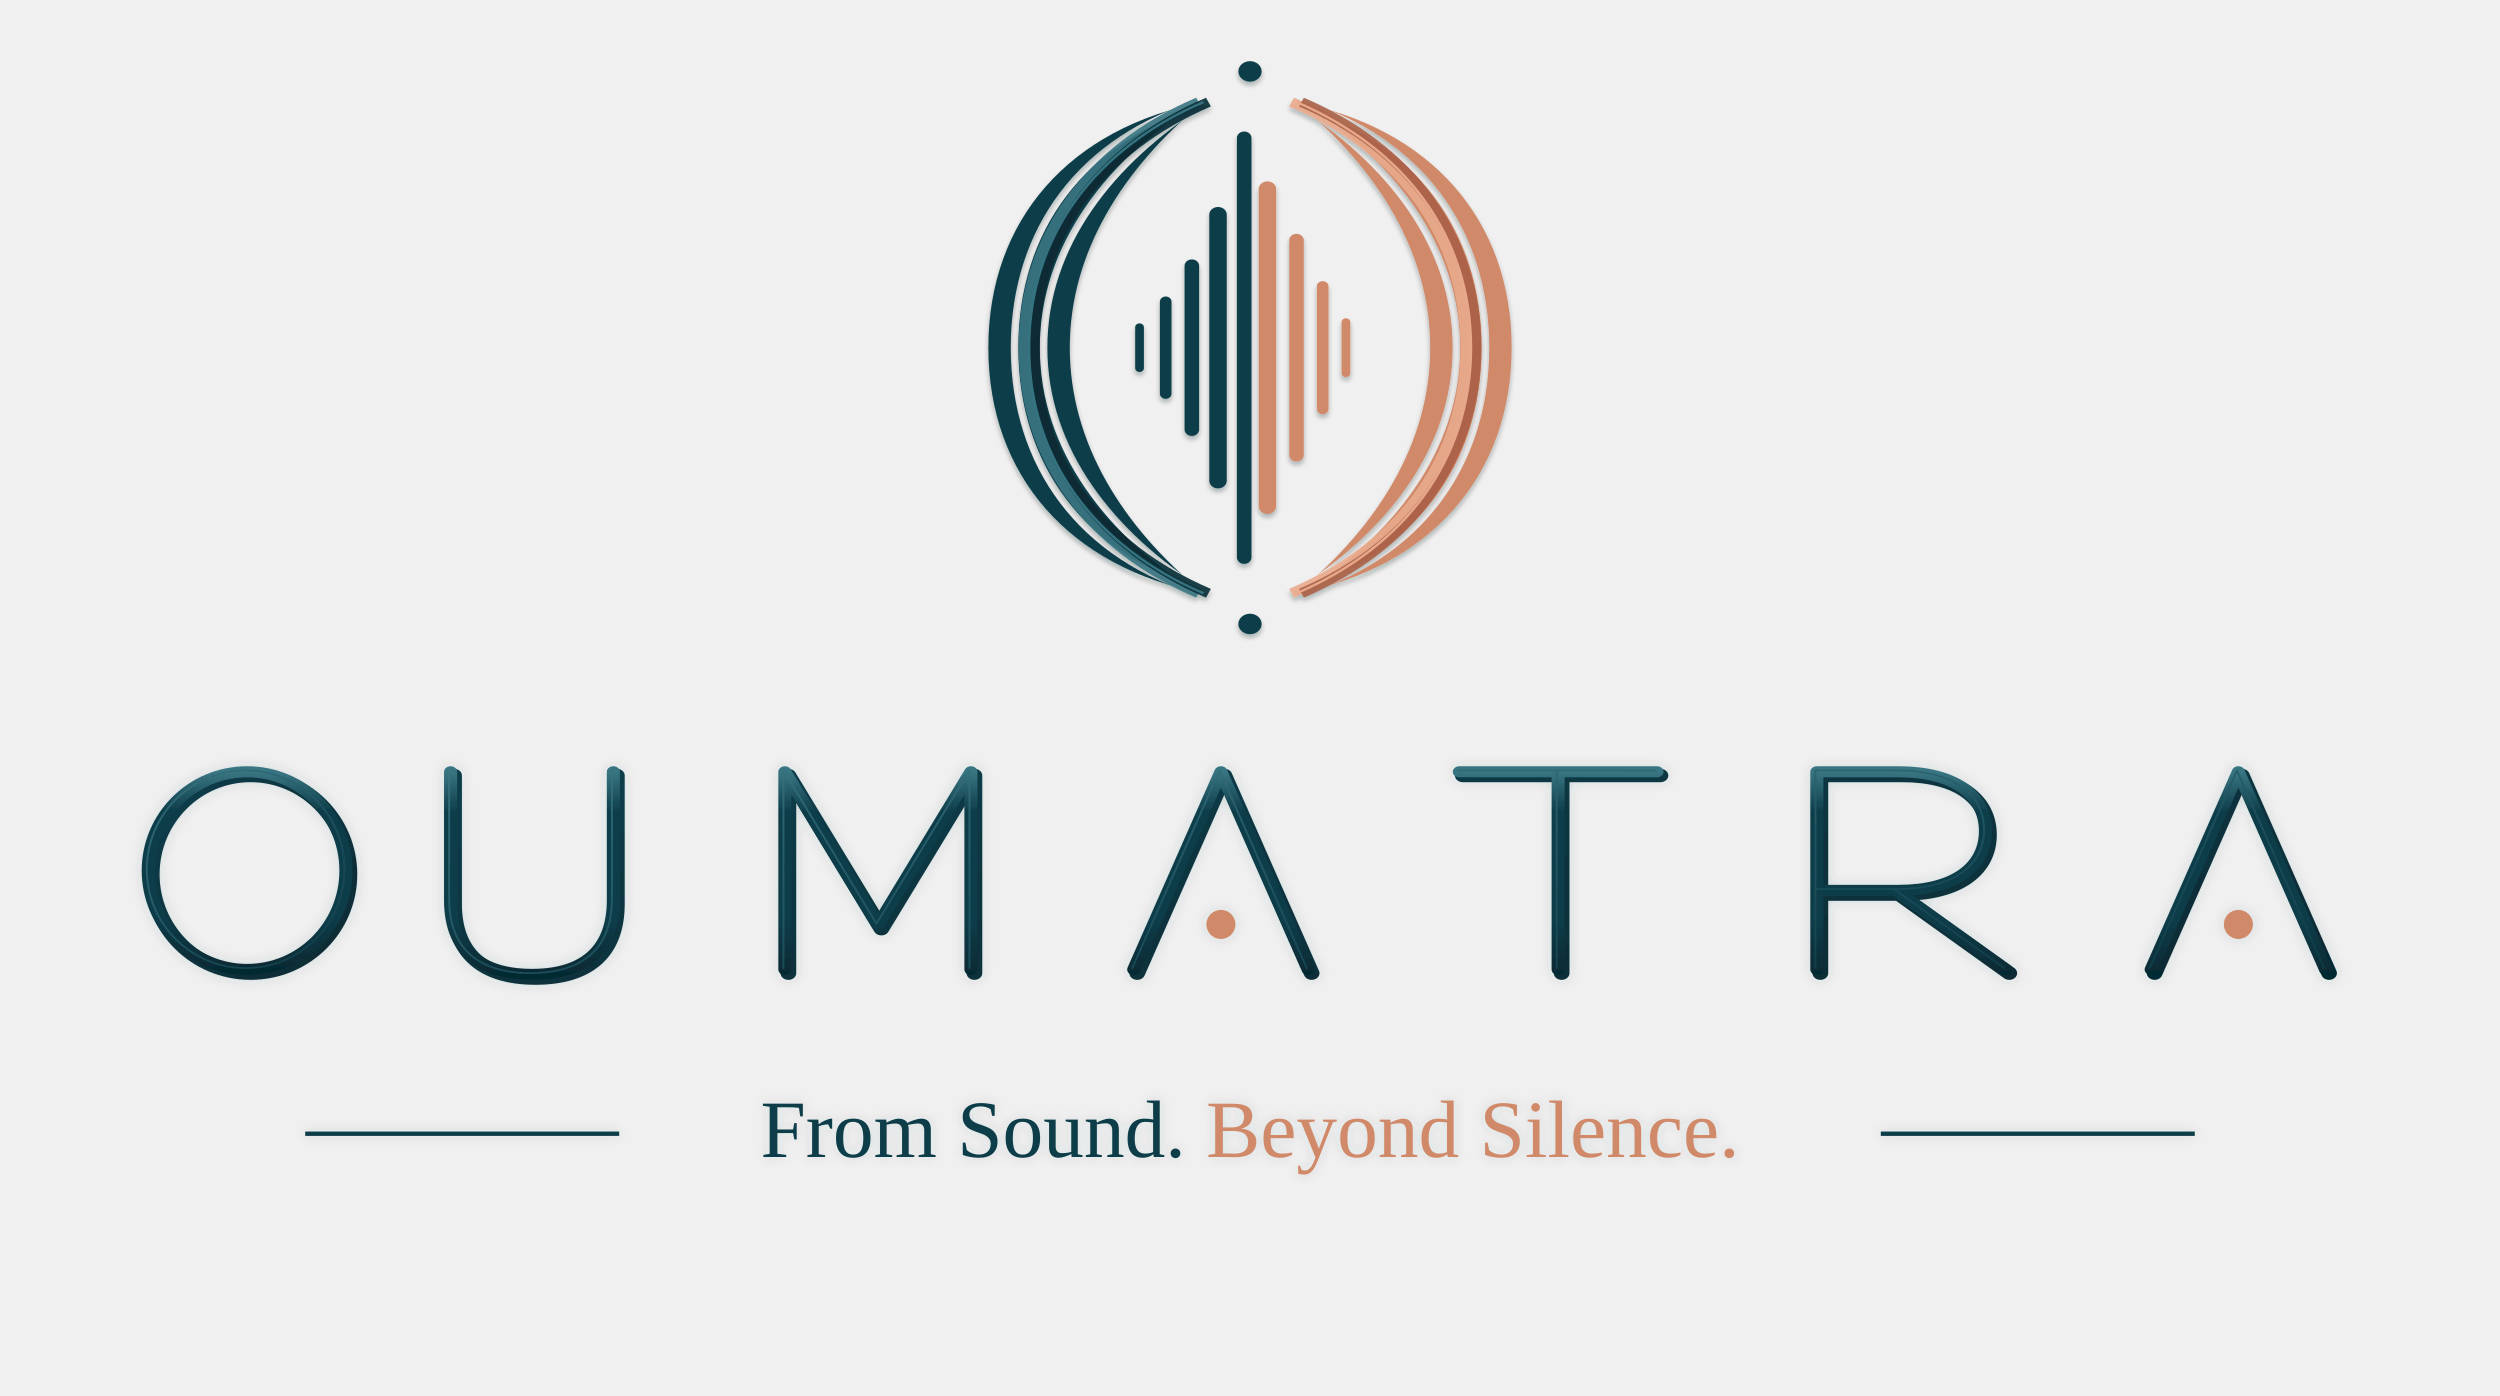
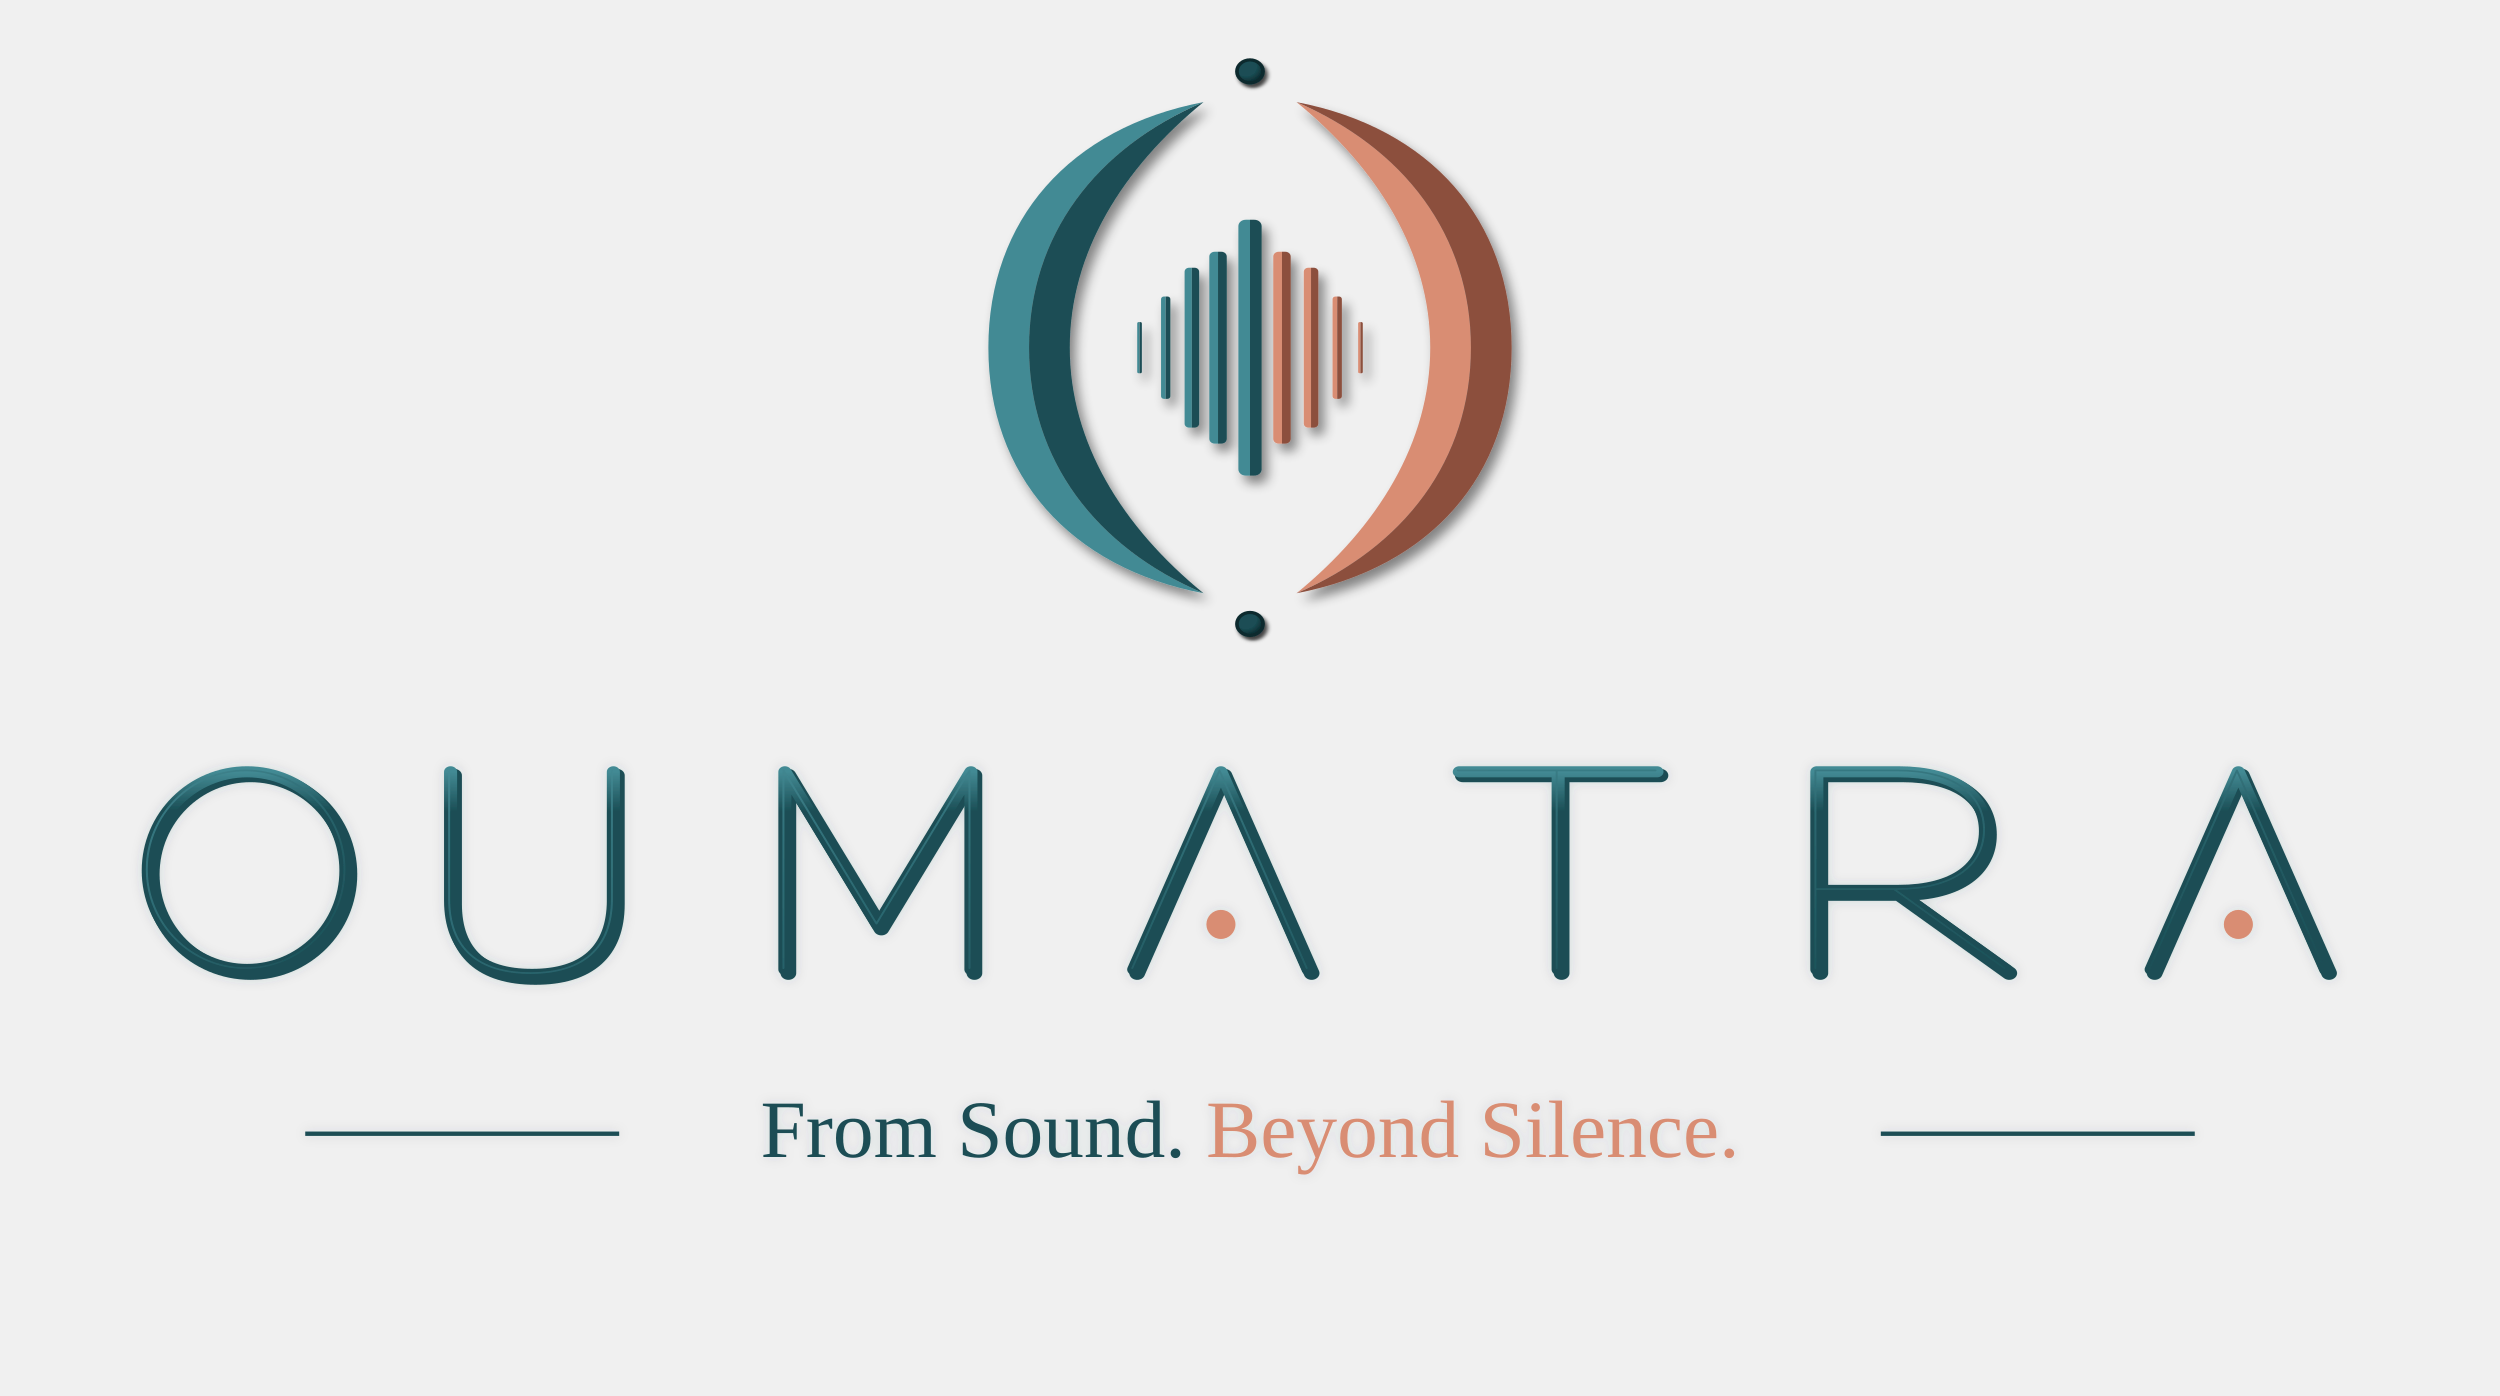
<svg xmlns="http://www.w3.org/2000/svg" viewBox="0 0 860 480" role="img" aria-labelledby="title">
  <defs>
-     <radialGradient id="left-face">
-       <stop stop-color="#0E3D4A" />
-       <stop offset=".7" stop-color="#0E3D4A" />
-       <stop offset="1" stop-color="#062A33" />
-     </radialGradient>
-     <radialGradient id="right-face">
-       <stop stop-color="#D08A6A" />
-       <stop offset=".7" stop-color="#D08A6A" />
-       <stop offset="1" stop-color="#A85E45" />
-     </radialGradient>
    <linearGradient id="word-face" x1="0" y1="0" x2="0" y2="1">
-       <stop stop-color="#397582" />
-       <stop offset=".2" stop-color="#0E3D4A" />
-       <stop offset=".72" stop-color="#0E3D4A" />
-       <stop offset="1" stop-color="#062A33" />
+       <stop stop-color="#438A94" />
+       <stop offset=".2" stop-color="#1A4D54" />
+       <stop offset=".72" stop-color="#1A4D54" />
+       <stop offset="1" stop-color="#1A4D54" />
    </linearGradient>
    <linearGradient id="word-highlight" x1="0" y1="0" x2="1" y2="1">
-       <stop stop-color="#397582" />
-       <stop offset="1" stop-color="#0E3D4A" />
+       <stop stop-color="#438A94" />
+       <stop offset="1" stop-color="#1A4D54" />
    </linearGradient>
    <linearGradient id="word-shadow" x1="0" y1="0" x2="1" y2="1">
-       <stop stop-color="#0E3D4A" />
-       <stop offset="1" stop-color="#062A33" />
+       <stop stop-color="#1A4D54" />
+       <stop offset="1" stop-color="#1A4D54" />
    </linearGradient>
    <filter id="raised" x="-30%" y="-30%" width="170%" height="180%">
-       <feDropShadow dx="0" dy="1.4" stdDeviation=".9" flood-color="#061C22" flood-opacity=".3" />
+       <feDropShadow dx="2" dy="3" stdDeviation="2" flood-color="#000000" flood-opacity=".46" />
    </filter>
    <filter id="word-depth" x="-8%" y="-20%" width="116%" height="150%">
      <feGaussianBlur in="SourceAlpha" stdDeviation="2" result="glowAlpha" />
-       <feFlood flood-color="#0E3D4A" flood-opacity=".14" />
+       <feFlood flood-color="#1A4D54" flood-opacity=".14" />
      <feComposite in2="glowAlpha" operator="in" result="glow" />
      <feDropShadow dx="1.6" dy="2.4" stdDeviation="1.1" flood-color="#061C22" flood-opacity=".38" />
      <feMerge>
        <feMergeNode in="glow" />
        <feMergeNode in="SourceGraphic" />
      </feMerge>
    </filter>
-     <mask id="left-split">
-       <rect width="240" height="240" fill="#fff" />
-       <path d="M104 24C62 38 39 74 39 120s23 82 65 96" fill="none" stroke="#000" stroke-width="2.6" />
-       <path d="M104 24C72 47 49 80 49 120s23 73 55 96" fill="none" stroke="#000" stroke-width="2.6" />
-     </mask>
-     <mask id="right-split">
-       <rect width="240" height="240" fill="#fff" />
-       <path d="M136 24c42 14 65 50 65 96s-23 82-65 96" fill="none" stroke="#000" stroke-width="2.6" />
-       <path d="M136 24c32 23 55 56 55 96s-23 73-55 96" fill="none" stroke="#000" stroke-width="2.6" />
-     </mask>
+     <filter id="dot-inset" x="-80%" y="-80%" width="260%" height="260%">
+       <feDropShadow dx="-.7" dy="-.8" stdDeviation=".45" flood-color="#438A94" flood-opacity=".28" />
+       <feDropShadow dx="1" dy="1.4" stdDeviation=".7" flood-color="#000000" flood-opacity=".72" />
+     </filter>
+     <radialGradient id="dot-face" cx="36%" cy="32%" r="70%" fx="32%" fy="28%">
+       <stop stop-color="#1A4D54" />
+       <stop offset=".58" stop-color="#1A4D54" />
+       <stop offset="1" stop-color="#0B292D" />
+     </radialGradient>
+     <symbol id="left-wave-bar" viewBox="0 0 8 100">
+       <path d="M4 0H2.5C1.1 0 0 1.1 0 2.5v95C0 98.9 1.1 100 2.5 100H4Z" fill="#438A94" />
+       <path d="M4 0h1.5C6.9 0 8 1.1 8 2.5v95C8 98.9 6.9 100 5.5 100H4Z" fill="#1A4D54" />
+     </symbol>
+     <symbol id="right-wave-bar" viewBox="0 0 8 100">
+       <path d="M4 0H2.5C1.1 0 0 1.1 0 2.5v95C0 98.9 1.1 100 2.5 100H4Z" fill="#D98D73" />
+       <path d="M4 0h1.5C6.9 0 8 1.1 8 2.5v95C8 98.9 6.9 100 5.5 100H4Z" fill="#8C4F3E" />
+     </symbol>
  </defs>
  <g transform="translate(310 14) scale(1 .88)">
    <g filter="url(#raised)">
-       <path d="M104 24C58 34 30 70 30 120s28 86 74 96C76 190 58 157 58 120s18-70 46-96Z" fill="#0E3D4A" mask="url(#left-split)" />
-       <path d="M136 24c46 10 74 46 74 96s-28 86-74 96c28-26 46-59 46-96s-18-70-46-96Z" fill="#D08A6A" mask="url(#right-split)" />
-       <g fill="none" stroke-linecap="butt">
-         <path d="M104 24C67 42 44 76 44 120s23 78 60 96" stroke="#397582" stroke-opacity=".9" stroke-width="3.8" transform="translate(-1.7 0)" />
-         <path d="M104 24C67 42 44 76 44 120s23 78 60 96" stroke="#062A33" stroke-opacity=".88" stroke-width="3.8" transform="translate(1.7 0)" />
-         <path d="M104 24C67 42 44 76 44 120s23 78 60 96" stroke="#397582" stroke-opacity=".96" stroke-width=".9" />
-         <path d="M136 24c37 18 60 52 60 96s-23 78-60 96" stroke="#E9AA8D" stroke-opacity=".9" stroke-width="3.8" transform="translate(-1.7 0)" />
-         <path d="M136 24c37 18 60 52 60 96s-23 78-60 96" stroke="#A85E45" stroke-opacity=".88" stroke-width="3.8" transform="translate(1.7 0)" />
-         <path d="M136 24c37 18 60 52 60 96s-23 78-60 96" stroke="#E9AA8D" stroke-opacity=".96" stroke-width=".9" />
-       </g>
-       <g fill="none" stroke-linecap="round">
-         <path d="M82 112v16" stroke="#0E3D4A" stroke-width="3" />
-         <path d="M91 102v36" stroke="#0E3D4A" stroke-width="4" />
-         <path d="M100 88v64" stroke="#0E3D4A" stroke-width="5" />
-         <path d="M109 68v104" stroke="#0E3D4A" stroke-width="6" />
-         <path d="M118 38v164" stroke="#0E3D4A" stroke-width="5" />
-         <path d="M126 58v124" stroke="#D08A6A" stroke-width="6" />
-         <path d="M136 78v84" stroke="#D08A6A" stroke-width="5" />
-         <path d="M145 96v48" stroke="#D08A6A" stroke-width="4" />
-         <path d="M153 110v20" stroke="#D08A6A" stroke-width="3" />
-       </g>
-       <circle cx="120" cy="12" r="4" fill="#0E3D4A" />
-       <circle cx="120" cy="228" r="4" fill="#0E3D4A" />
+       <path d="M104 24C58 34 30 70 30 120C30 170 58 206 104 216C67 198 44 164 44 120C44 76 67 42 104 24Z" fill="#438A94" />
+       <path d="M104 24C67 42 44 76 44 120C44 164 67 198 104 216C76 190 58 157 58 120C58 83 76 50 104 24Z" fill="#1A4D54" />
+       <path d="M136 24C164 50 182 83 182 120C182 157 164 190 136 216C173 198 196 164 196 120C196 76 173 42 136 24Z" fill="#D98D73" />
+       <path d="M136 24C173 42 196 76 196 120C196 164 173 198 136 216C182 206 210 170 210 120C210 70 182 34 136 24Z" fill="#8C4F3E" />
+       <use href="#left-wave-bar" x="80.5" y="110" width="3" height="20" />
+       <use href="#left-wave-bar" x="89" y="100" width="4" height="40" />
+       <use href="#left-wave-bar" x="97.5" y="85" width="5" height="70" />
+       <use href="#left-wave-bar" x="106" y="65" width="6" height="110" />
+       <use href="#left-wave-bar" x="116" y="28" width="8" height="184" />
+       <use href="#right-wave-bar" x="128" y="65" width="6" height="110" />
+       <use href="#right-wave-bar" x="138.5" y="85" width="5" height="70" />
+       <use href="#right-wave-bar" x="148" y="100" width="4" height="40" />
+       <use href="#right-wave-bar" x="156.5" y="110" width="3" height="20" />
    </g>
+     <circle cx="120" cy="12" r="4.5" fill="url(#dot-face)" stroke="#0B292D" stroke-width="1.25" filter="url(#dot-inset)" />
+     <circle cx="120" cy="228" r="4.5" fill="url(#dot-face)" stroke="#0B292D" stroke-width="1.25" filter="url(#dot-inset)" />
  </g>
  <g filter="url(#word-depth)">
    <g transform="translate(50 240) scale(1 .85) translate(1.2 1.5)" fill="none" stroke="url(#word-shadow)" stroke-width="5.4" stroke-linecap="round" stroke-linejoin="round">
      <ellipse cx="35" cy="70" rx="34" ry="40" />
      <path d="M105 30v52c0 20 10 30 28 30s28-10 28-30V30M220 110V30l32 62 32-62v80M340 110l30-80 30 80M452 30h68m-34 0v80M575 110V30h28c20 0 30 10 30 24s-10 24-30 24h-28m27 0 38 32M690 110l30-80 30 80" />
    </g>
    <g transform="translate(50 240) scale(1 .85)" fill="none" stroke="url(#word-face)" stroke-width="4.5" stroke-linecap="round" stroke-linejoin="round">
      <ellipse cx="35" cy="70" rx="34" ry="40" />
      <path d="M105 30v52c0 20 10 30 28 30s28-10 28-30V30M220 110V30l32 62 32-62v80M340 110l30-80 30 80M452 30h68m-34 0v80M575 110V30h28c20 0 30 10 30 24s-10 24-30 24h-28m27 0 38 32M690 110l30-80 30 80" />
    </g>
    <g transform="translate(50 240) scale(1 .85) translate(-.5 -.55)" fill="none" stroke="url(#word-highlight)" stroke-opacity=".8" stroke-width=".7" stroke-linecap="round" stroke-linejoin="round">
      <ellipse cx="35" cy="70" rx="34" ry="40" />
      <path d="M105 30v52c0 20 10 30 28 30s28-10 28-30V30M220 110V30l32 62 32-62v80M340 110l30-80 30 80M452 30h68m-34 0v80M575 110V30h28c20 0 30 10 30 24s-10 24-30 24h-28m27 0 38 32M690 110l30-80 30 80" />
    </g>
-     <g fill="#D08A6A">
+     <g fill="#D98D73">
      <circle cx="420" cy="318" r="5" />
      <circle cx="770" cy="318" r="5" />
    </g>
  </g>
  <g filter="url(#word-depth)">
-     <path d="M105 390h108M647 390h108" stroke="#0E3D4A" stroke-width="1.5" />
-     <text x="430" y="398" text-anchor="middle" fill="#0E3D4A" font-family="Georgia,'Times New Roman',serif" font-size="28">From Sound. <tspan fill="#D08A6A">Beyond Silence.</tspan>
+     <path d="M105 390h108M647 390h108" stroke="#1A4D54" stroke-width="1.5" />
+     <text x="430" y="398" text-anchor="middle" fill="#1A4D54" font-family="Georgia,'Times New Roman',serif" font-size="28">From Sound. <tspan fill="#D98D73">Beyond Silence.</tspan>
    </text>
  </g>
</svg>
